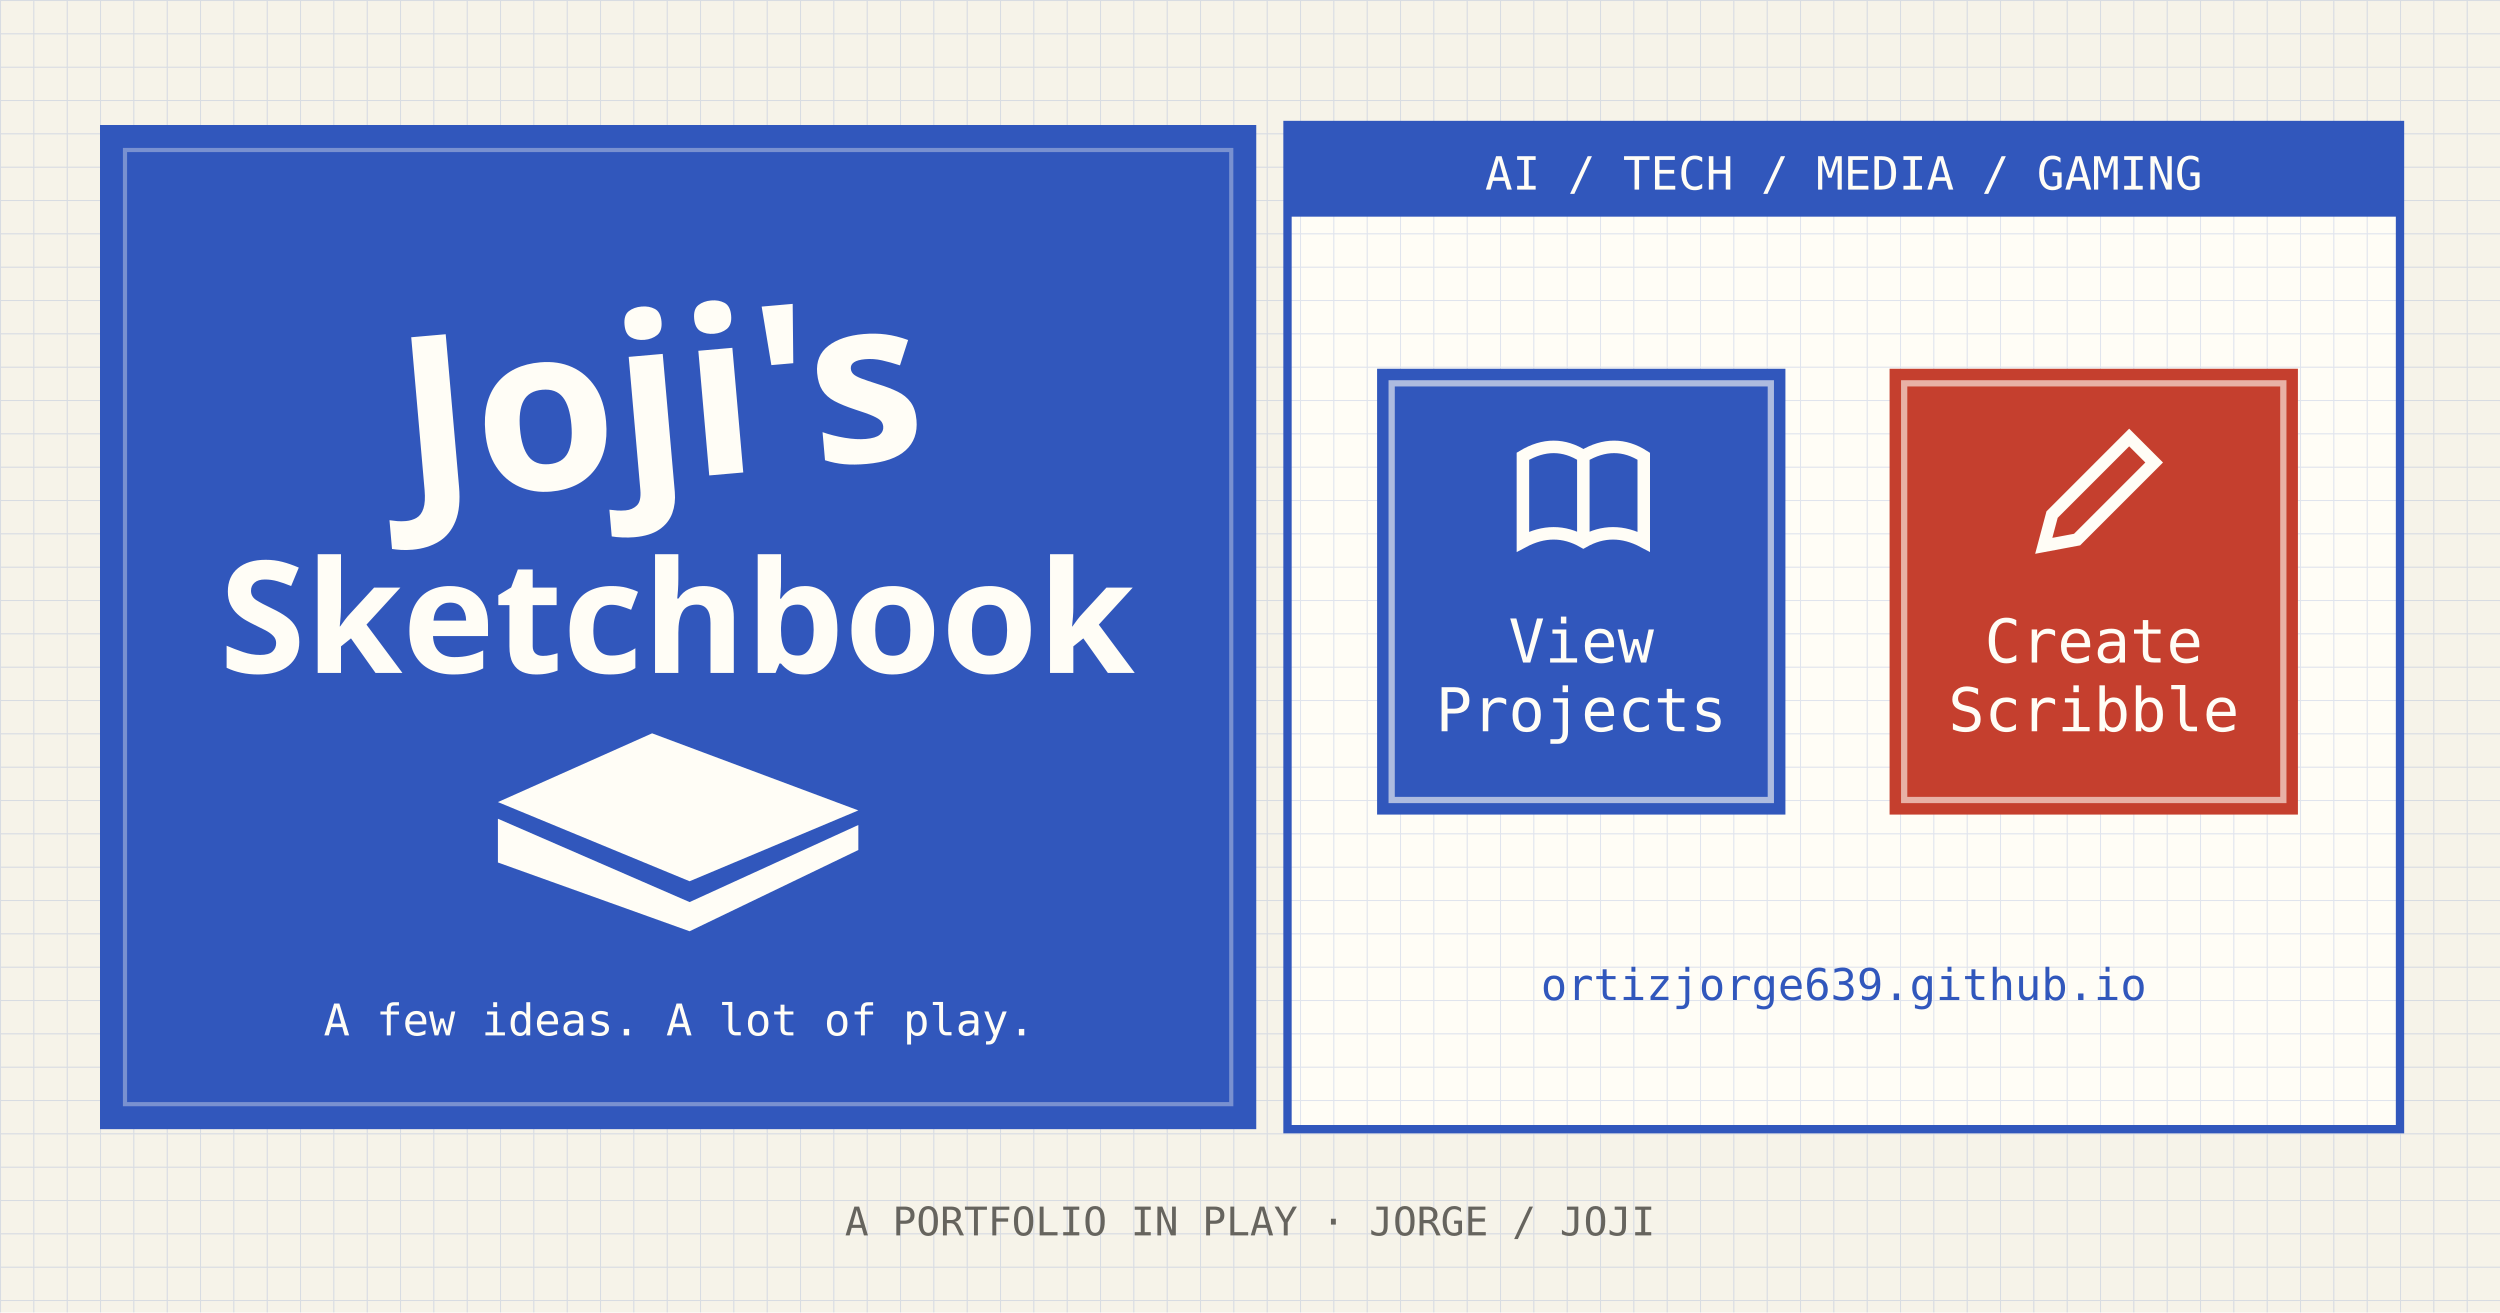
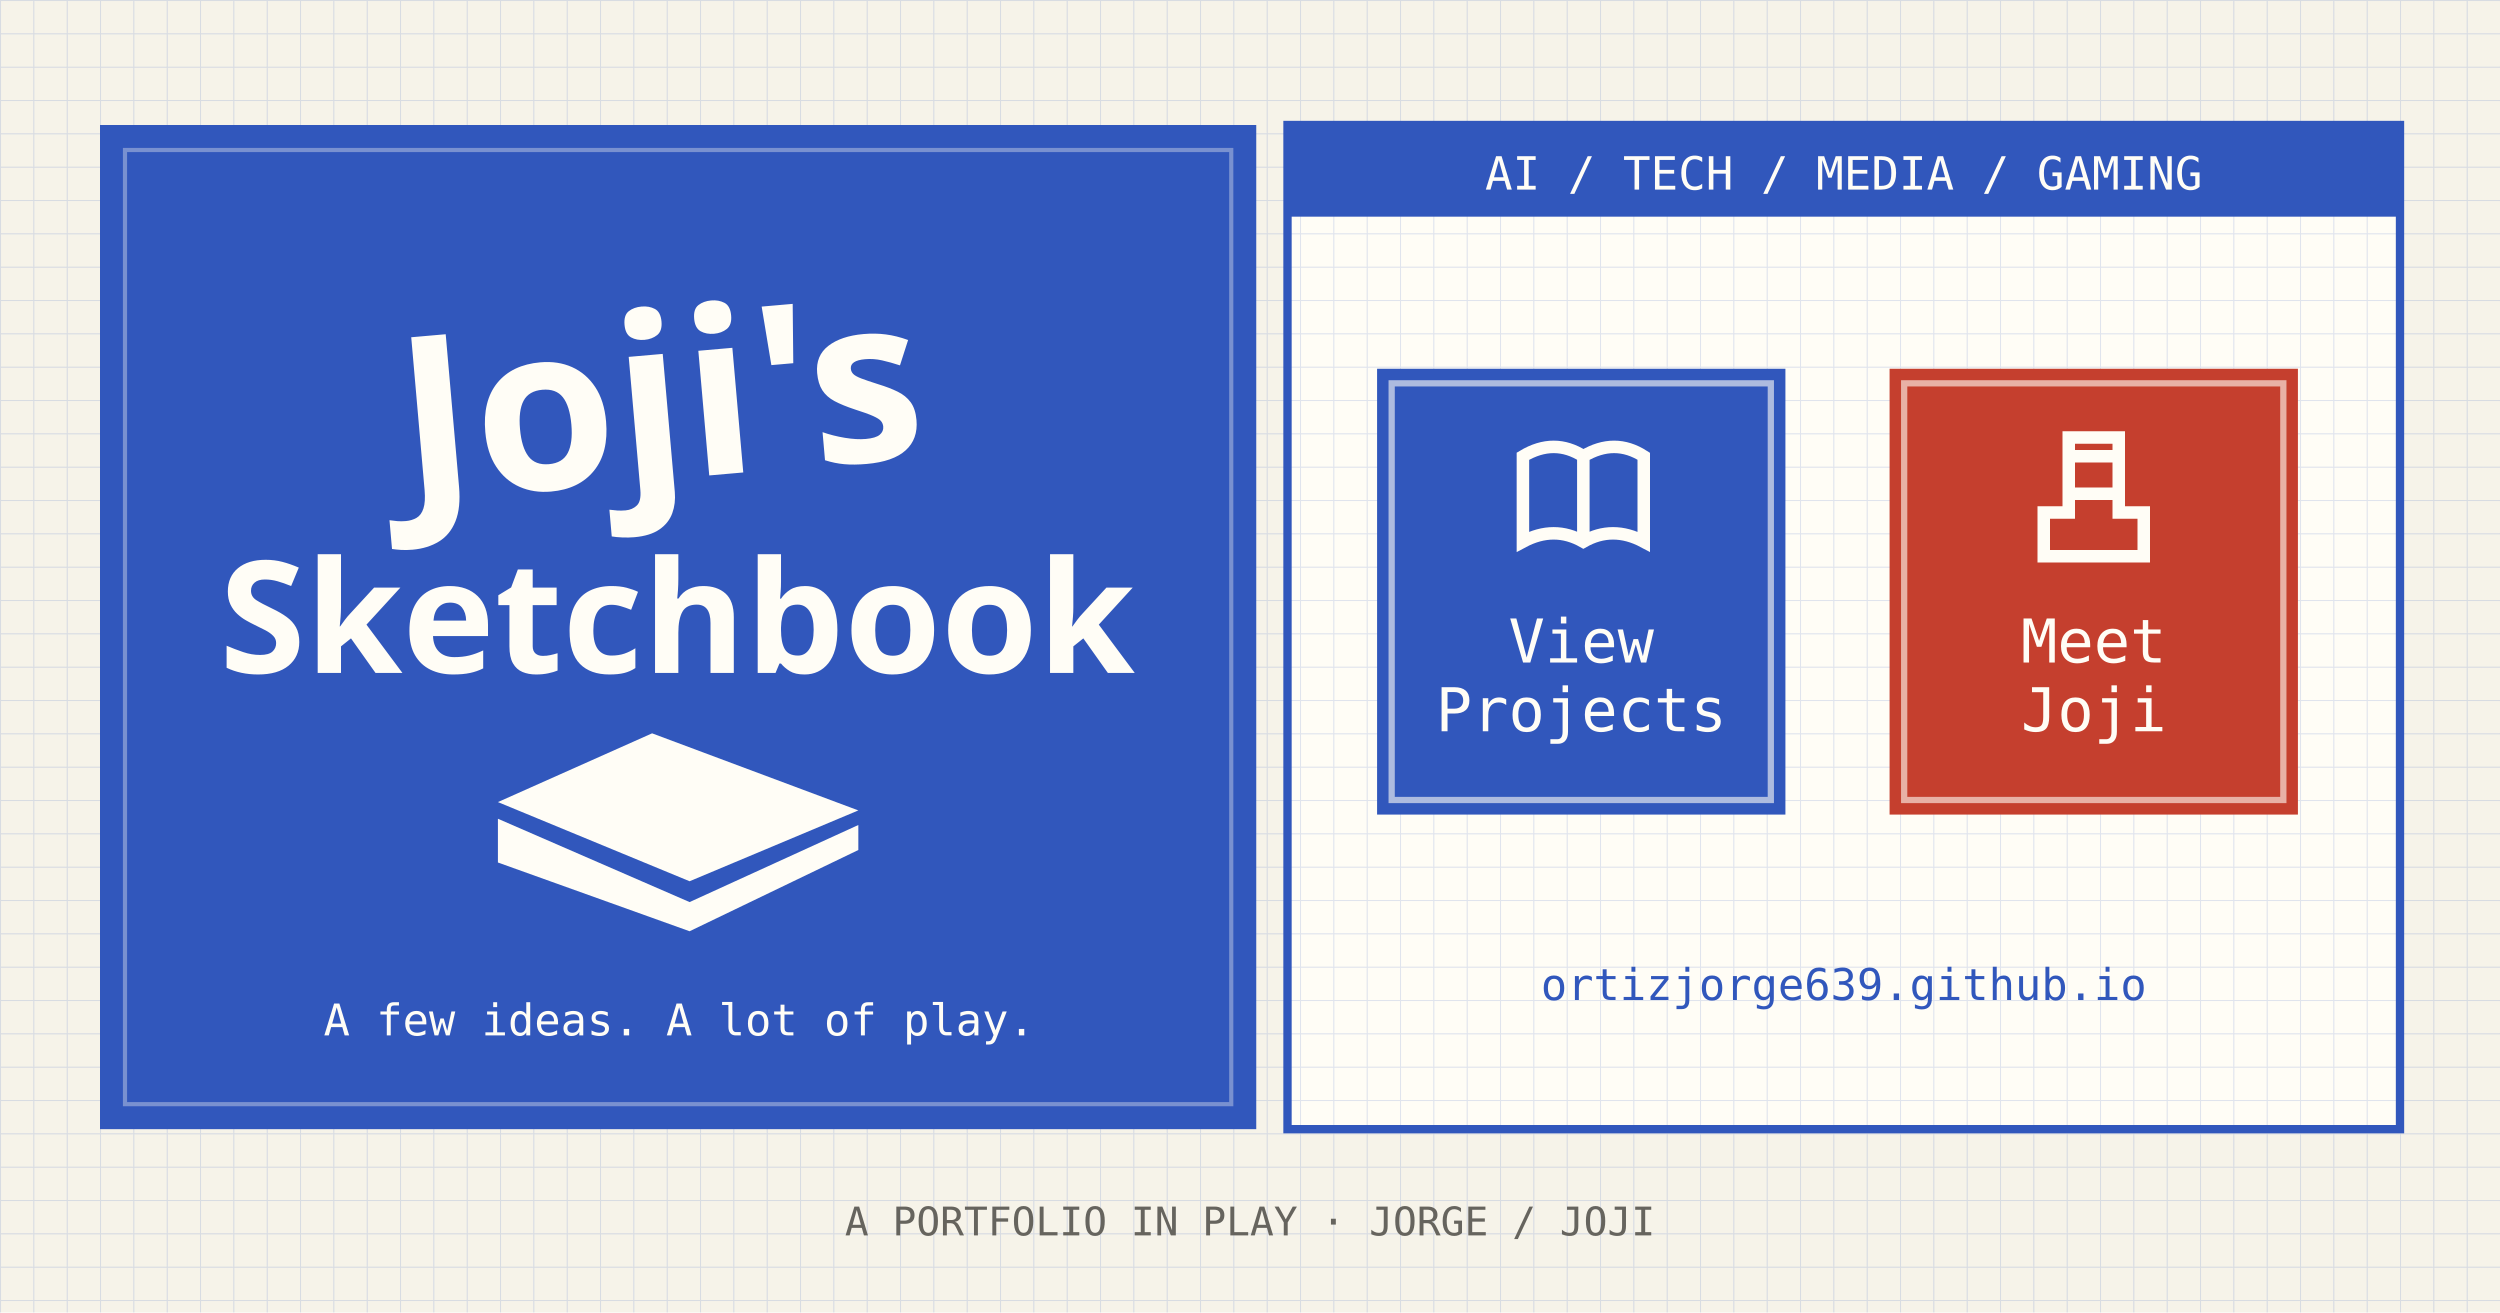
<svg xmlns="http://www.w3.org/2000/svg" width="1200" height="630" viewBox="0 0 1200 630">
  <defs>
    <pattern id="grid" width="16" height="16" patternUnits="userSpaceOnUse">
      <path d="M16 0H0v16" fill="none" stroke="#3157bc" stroke-opacity=".15" />
    </pattern>
  </defs>
  <path fill="#f6f3e9" d="M0 0h1200v630H0z" />
  <path fill="url(#grid)" d="M0 0h1200v630H0z" />
  <path fill="#3157bc" d="M48 60h555v482H48z" />
  <path d="M60 72h531v458H60z" fill="none" stroke="#fffdf6" stroke-opacity=".35" stroke-width="2" />
  <g fill="#fffdf6" font-family="sans-serif" font-weight="900" text-anchor="middle">
    <text x="320" y="230" font-size="110" transform="rotate(-5 320 230)">Joji's</text>
    <text x="325" y="323" font-size="75">Sketchbook</text>
  </g>
  <path d="m239 385 74-33 99 37-81 34zM239 393v21l92 33 81-39v-12l-81 37z" fill="#fffdf6" />
  <text x="326" y="497" text-anchor="middle" font-family="monospace" font-size="21" fill="#fffdf6">A few ideas. A lot of play.</text>
  <path d="M618 60h534v482H618z" fill="#fffdf6" />
  <path d="M618 60h534v482H618z" fill="url(#grid)" stroke="#3157bc" stroke-width="4" />
  <path fill="#3157bc" d="M618 60h534v44H618z" />
  <text x="885" y="91" text-anchor="middle" font-family="monospace" font-size="22" fill="#fffdf6">AI / TECH / MEDIA / GAMING</text>
  <path fill="#3157bc" d="M661 177h196v214H661z" />
  <path fill="#c53f2e" d="M907 177h196v214H907z" />
  <path d="M668 184h182v200H668zM914 184h182v200H914z" fill="none" stroke="#fffdf6" stroke-opacity=".6" stroke-width="3" />
-   <path d="M731 219q15-9 29 0 15-9 29 0v41q-15-8-29 0-14-8-29 0zm29 0v41M985 247l37-37 12 12-37 37-16 3z" fill="none" stroke="#fffdf6" stroke-width="6" />
+   <path d="M731 219q15-9 29 0 15-9 29 0v41q-15-8-29 0-14-8-29 0zm29 0v41" fill="none" stroke="#fffdf6" stroke-width="6" />
+   <g transform="translate(969 201) scale(3)" fill="none" stroke="#fffdf6" stroke-width="2">
+     <path d="M8 3h8v9H8zM8 12v3H4v7h16v-7h-4v-3M8 6h8" />
+   </g>
  <g fill="#fffdf6" font-family="monospace" font-size="29" text-anchor="middle">
    <text x="759" y="318">View</text>
    <text x="759" y="351">Projects</text>
-     <text x="1005" y="318">Create</text>
-     <text x="1005" y="351">Scribble</text>
+     <text x="1005" y="318">Meet</text>
+     <text x="1005" y="351">Joji</text>
  </g>
  <text x="885" y="480" text-anchor="middle" font-family="monospace" font-size="21" fill="#3157bc">ortizjorge639.github.io</text>
  <text x="600" y="593" text-anchor="middle" font-family="monospace" font-size="19" fill="#66645e">A PORTFOLIO IN PLAY · JORGE / JOJI</text>
</svg>
